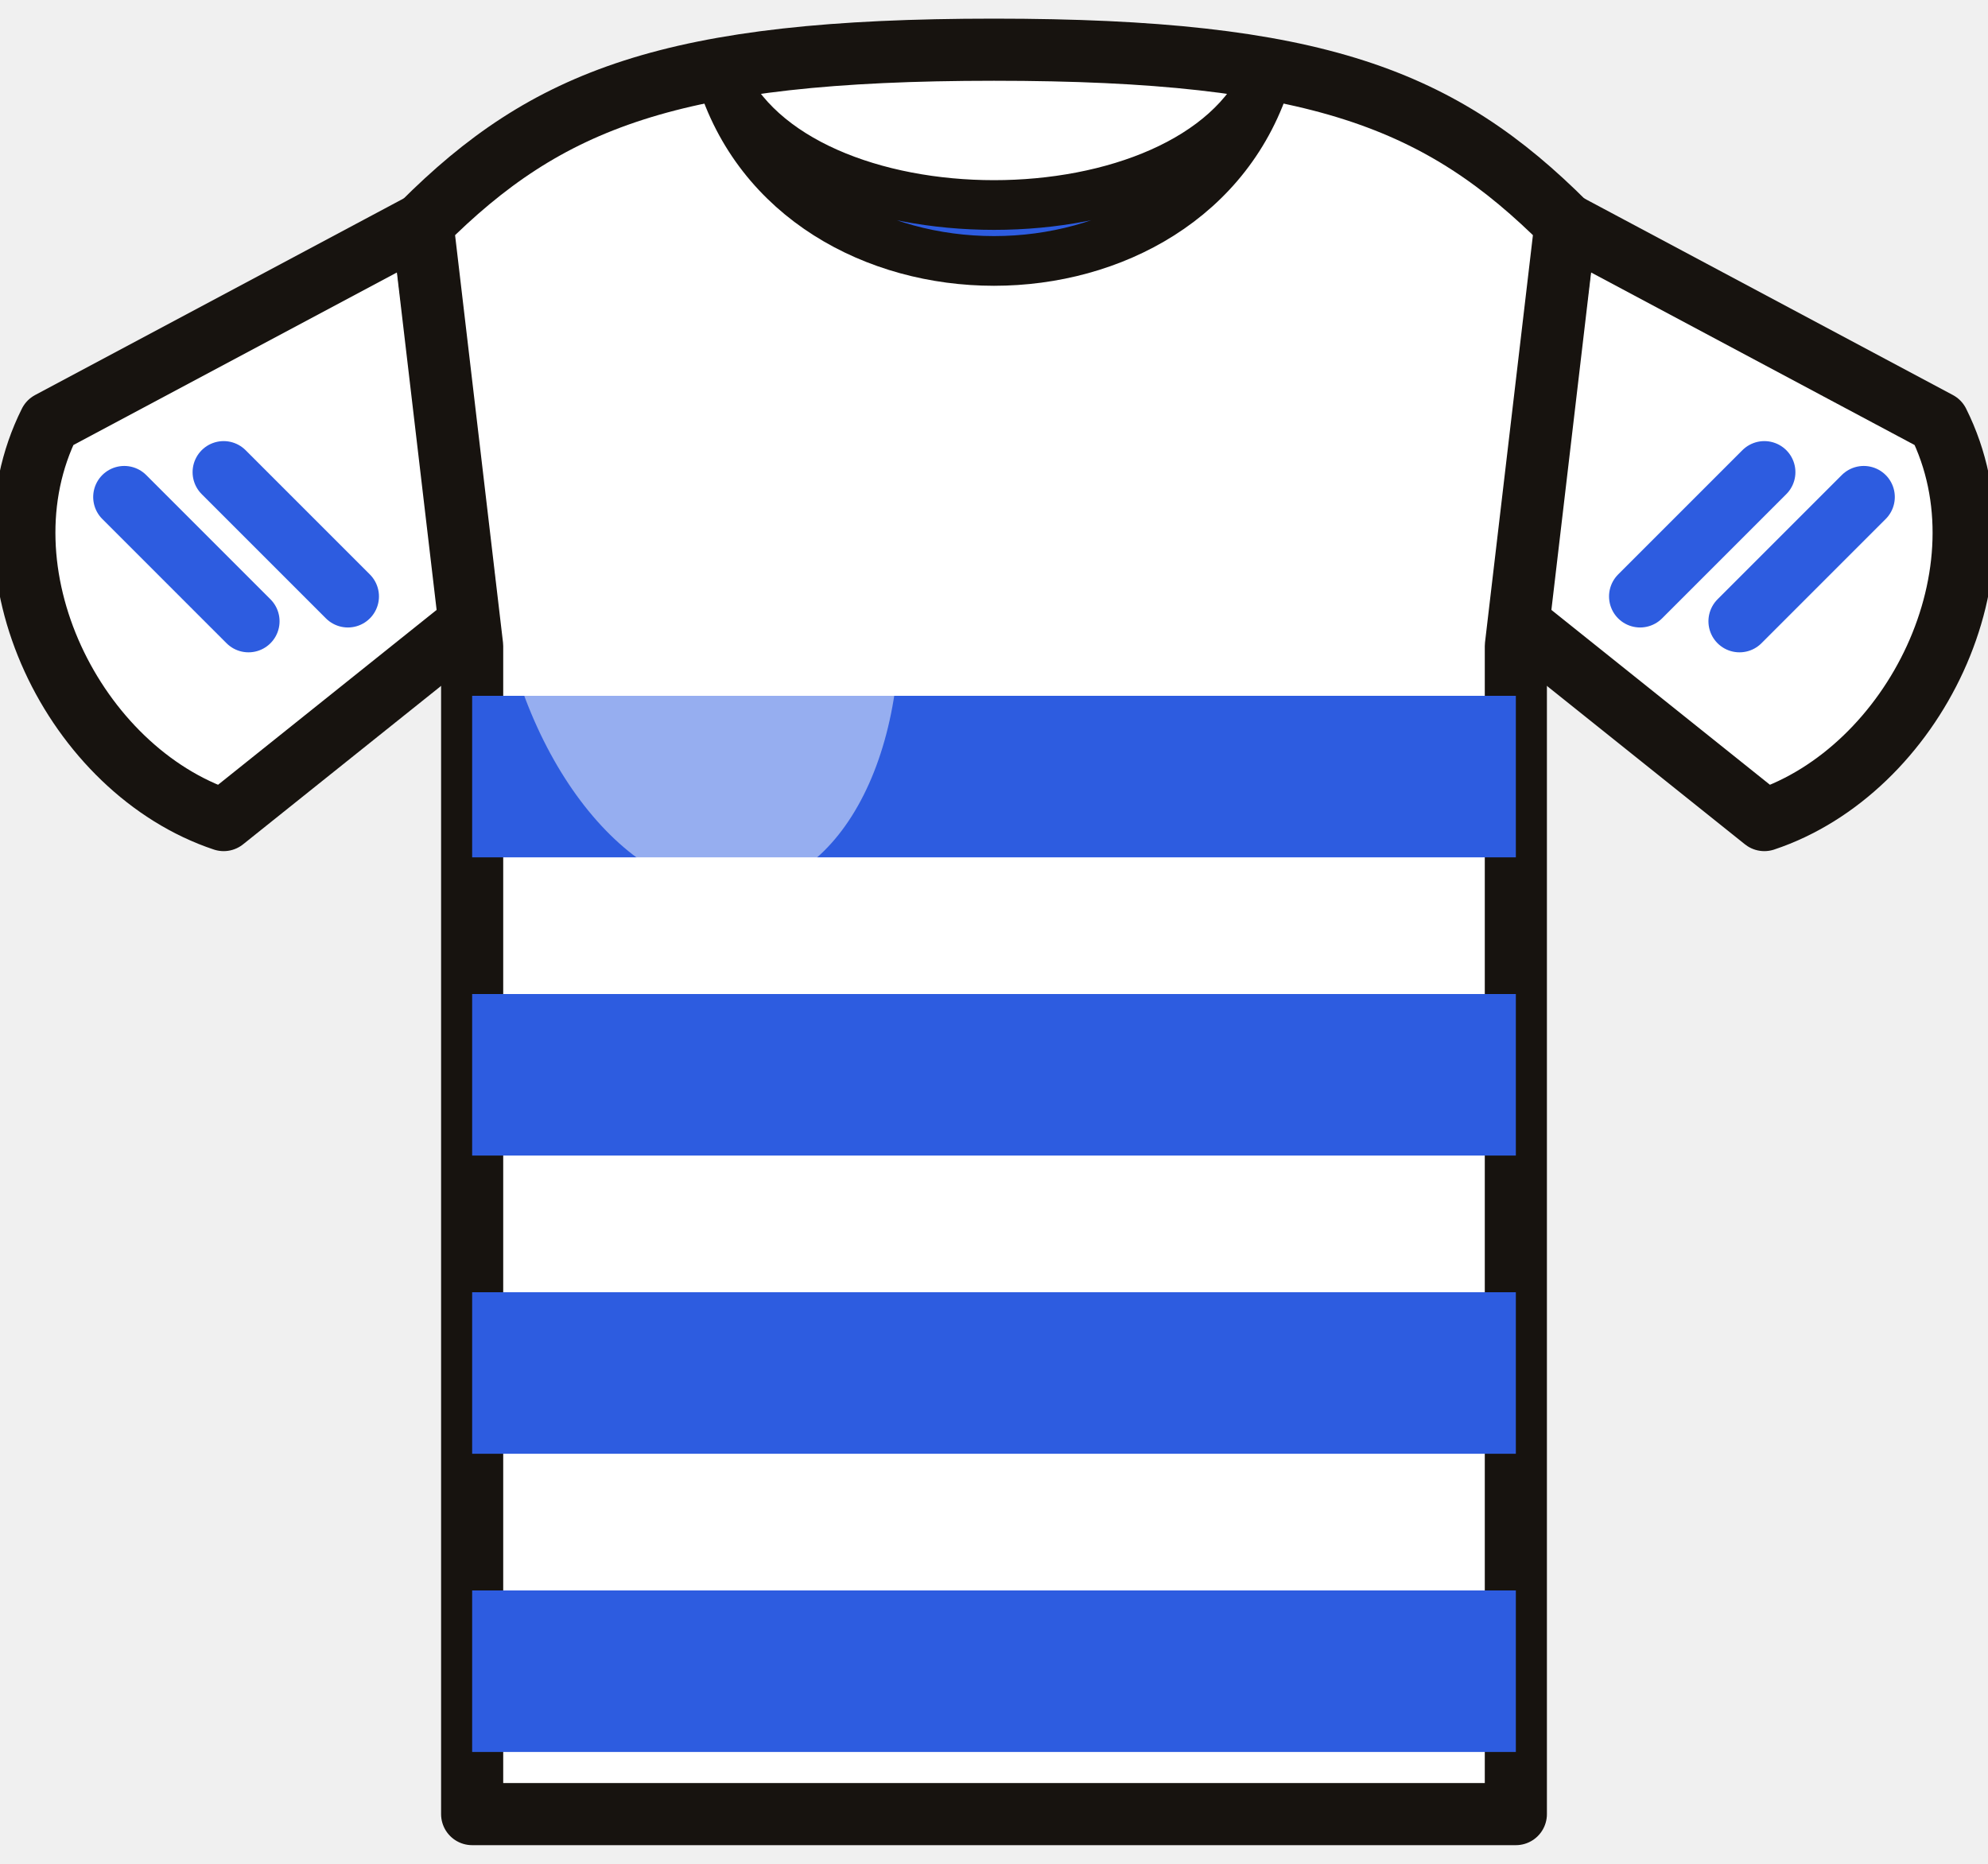
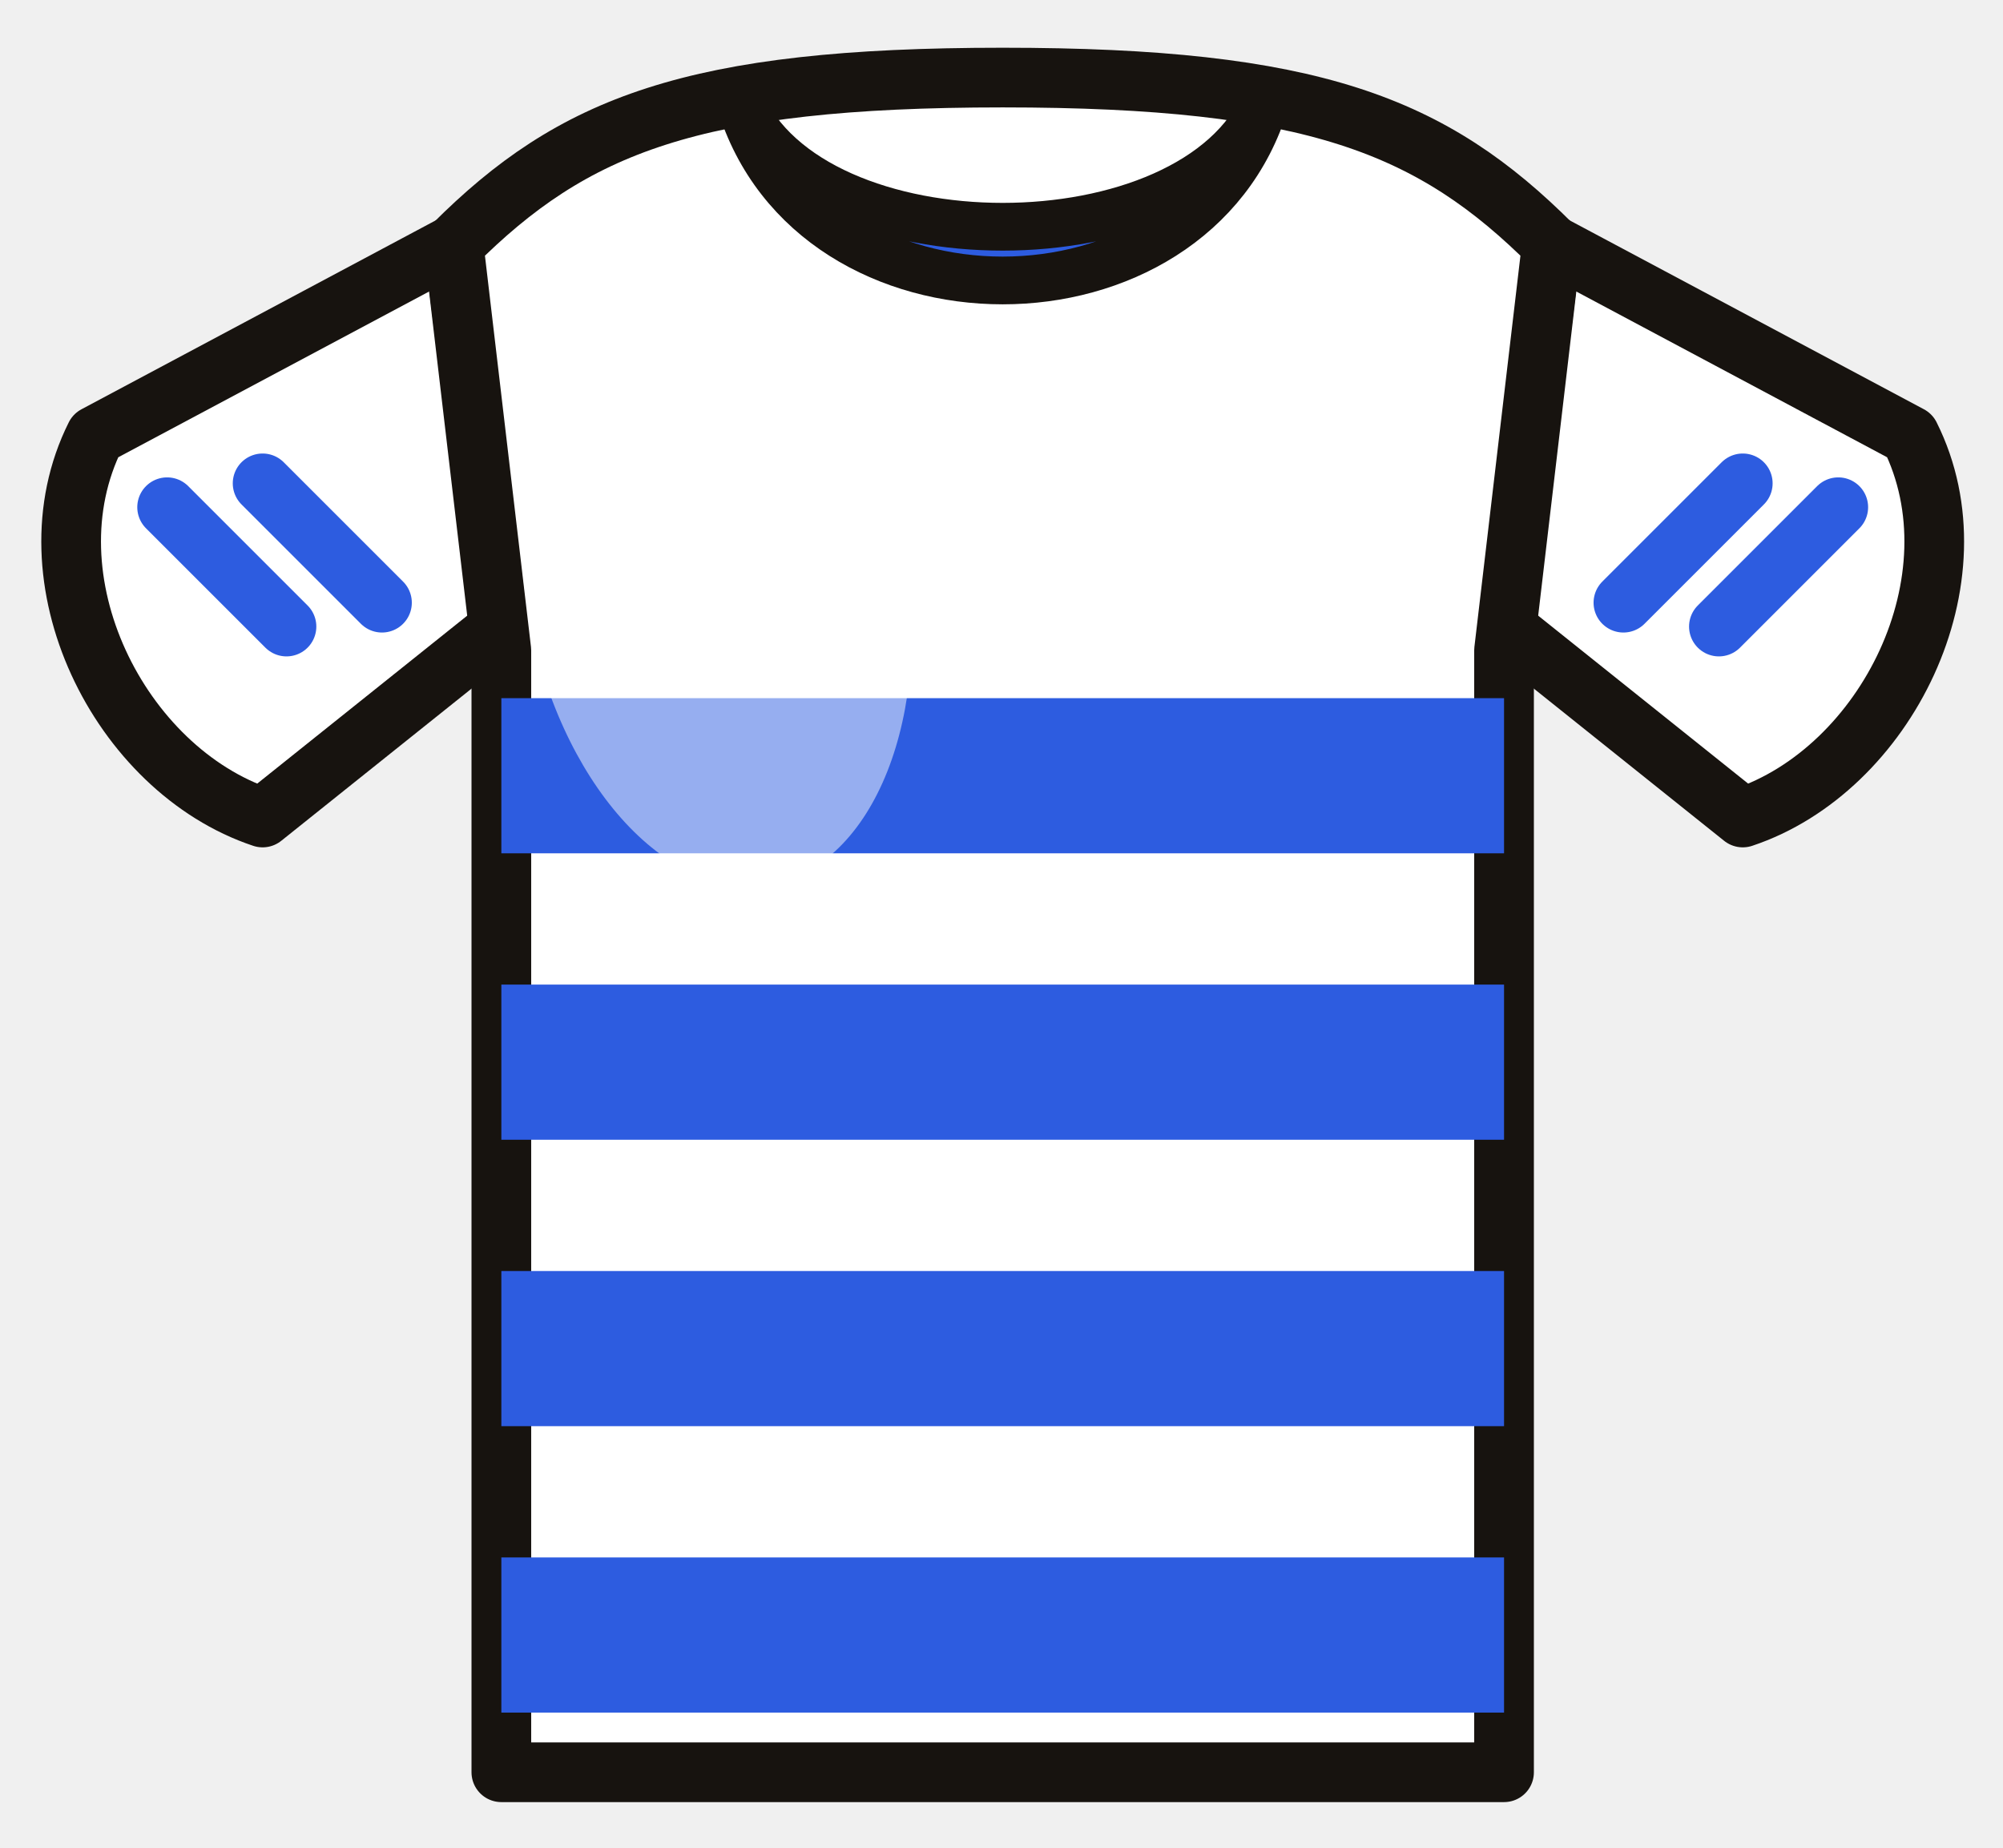
- <svg xmlns="http://www.w3.org/2000/svg" viewBox="0 0 160 150">
+ <svg xmlns="http://www.w3.org/2000/svg" viewBox="-4 -2.5 167.8 154.8">
  <path d="M 34 18 L 4 34 C -2 46 6 62 18 66 L 38 50 Z" fill="#FFFFFF" stroke="#17130F" stroke-width="5" stroke-linejoin="round" />
  <path d="M 126 18 L 156 34 C 162 46 154 62 142 66 L 122 50 Z" fill="#FFFFFF" stroke="#17130F" stroke-width="5" stroke-linejoin="round" />
  <path d="M 34 18 C 44 8 54 4 80 4 C 106 4 116 8 126 18 L 122 52 L 122 146 L 38 146 L 38 52 Z" fill="#FFFFFF" stroke="#17130F" stroke-width="5" stroke-linejoin="round" />
  <rect x="38" y="56" width="84" height="13" fill="#2D5CE0" />
  <rect x="38" y="80" width="84" height="13" fill="#2D5CE0" />
  <rect x="38" y="104" width="84" height="13" fill="#2D5CE0" />
  <rect x="38" y="128" width="84" height="13" fill="#2D5CE0" />
  <path d="M 10 40 L 20 50 M 18 38 L 28 48" stroke="#2D5CE0" stroke-width="5" stroke-linecap="round" />
  <path d="M 150 40 L 140 50 M 142 38 L 132 48" stroke="#2D5CE0" stroke-width="5" stroke-linecap="round" />
  <path d="M 58 6 C 64 20 96 20 102 6 C 96 26 64 26 58 6 Z" fill="#2D5CE0" stroke="#17130F" stroke-width="4" stroke-linejoin="round" />
  <ellipse cx="56" cy="46" rx="16" ry="26" fill="#FFFFFF" opacity="0.5" transform="rotate(-10 56 46)" />
</svg>
